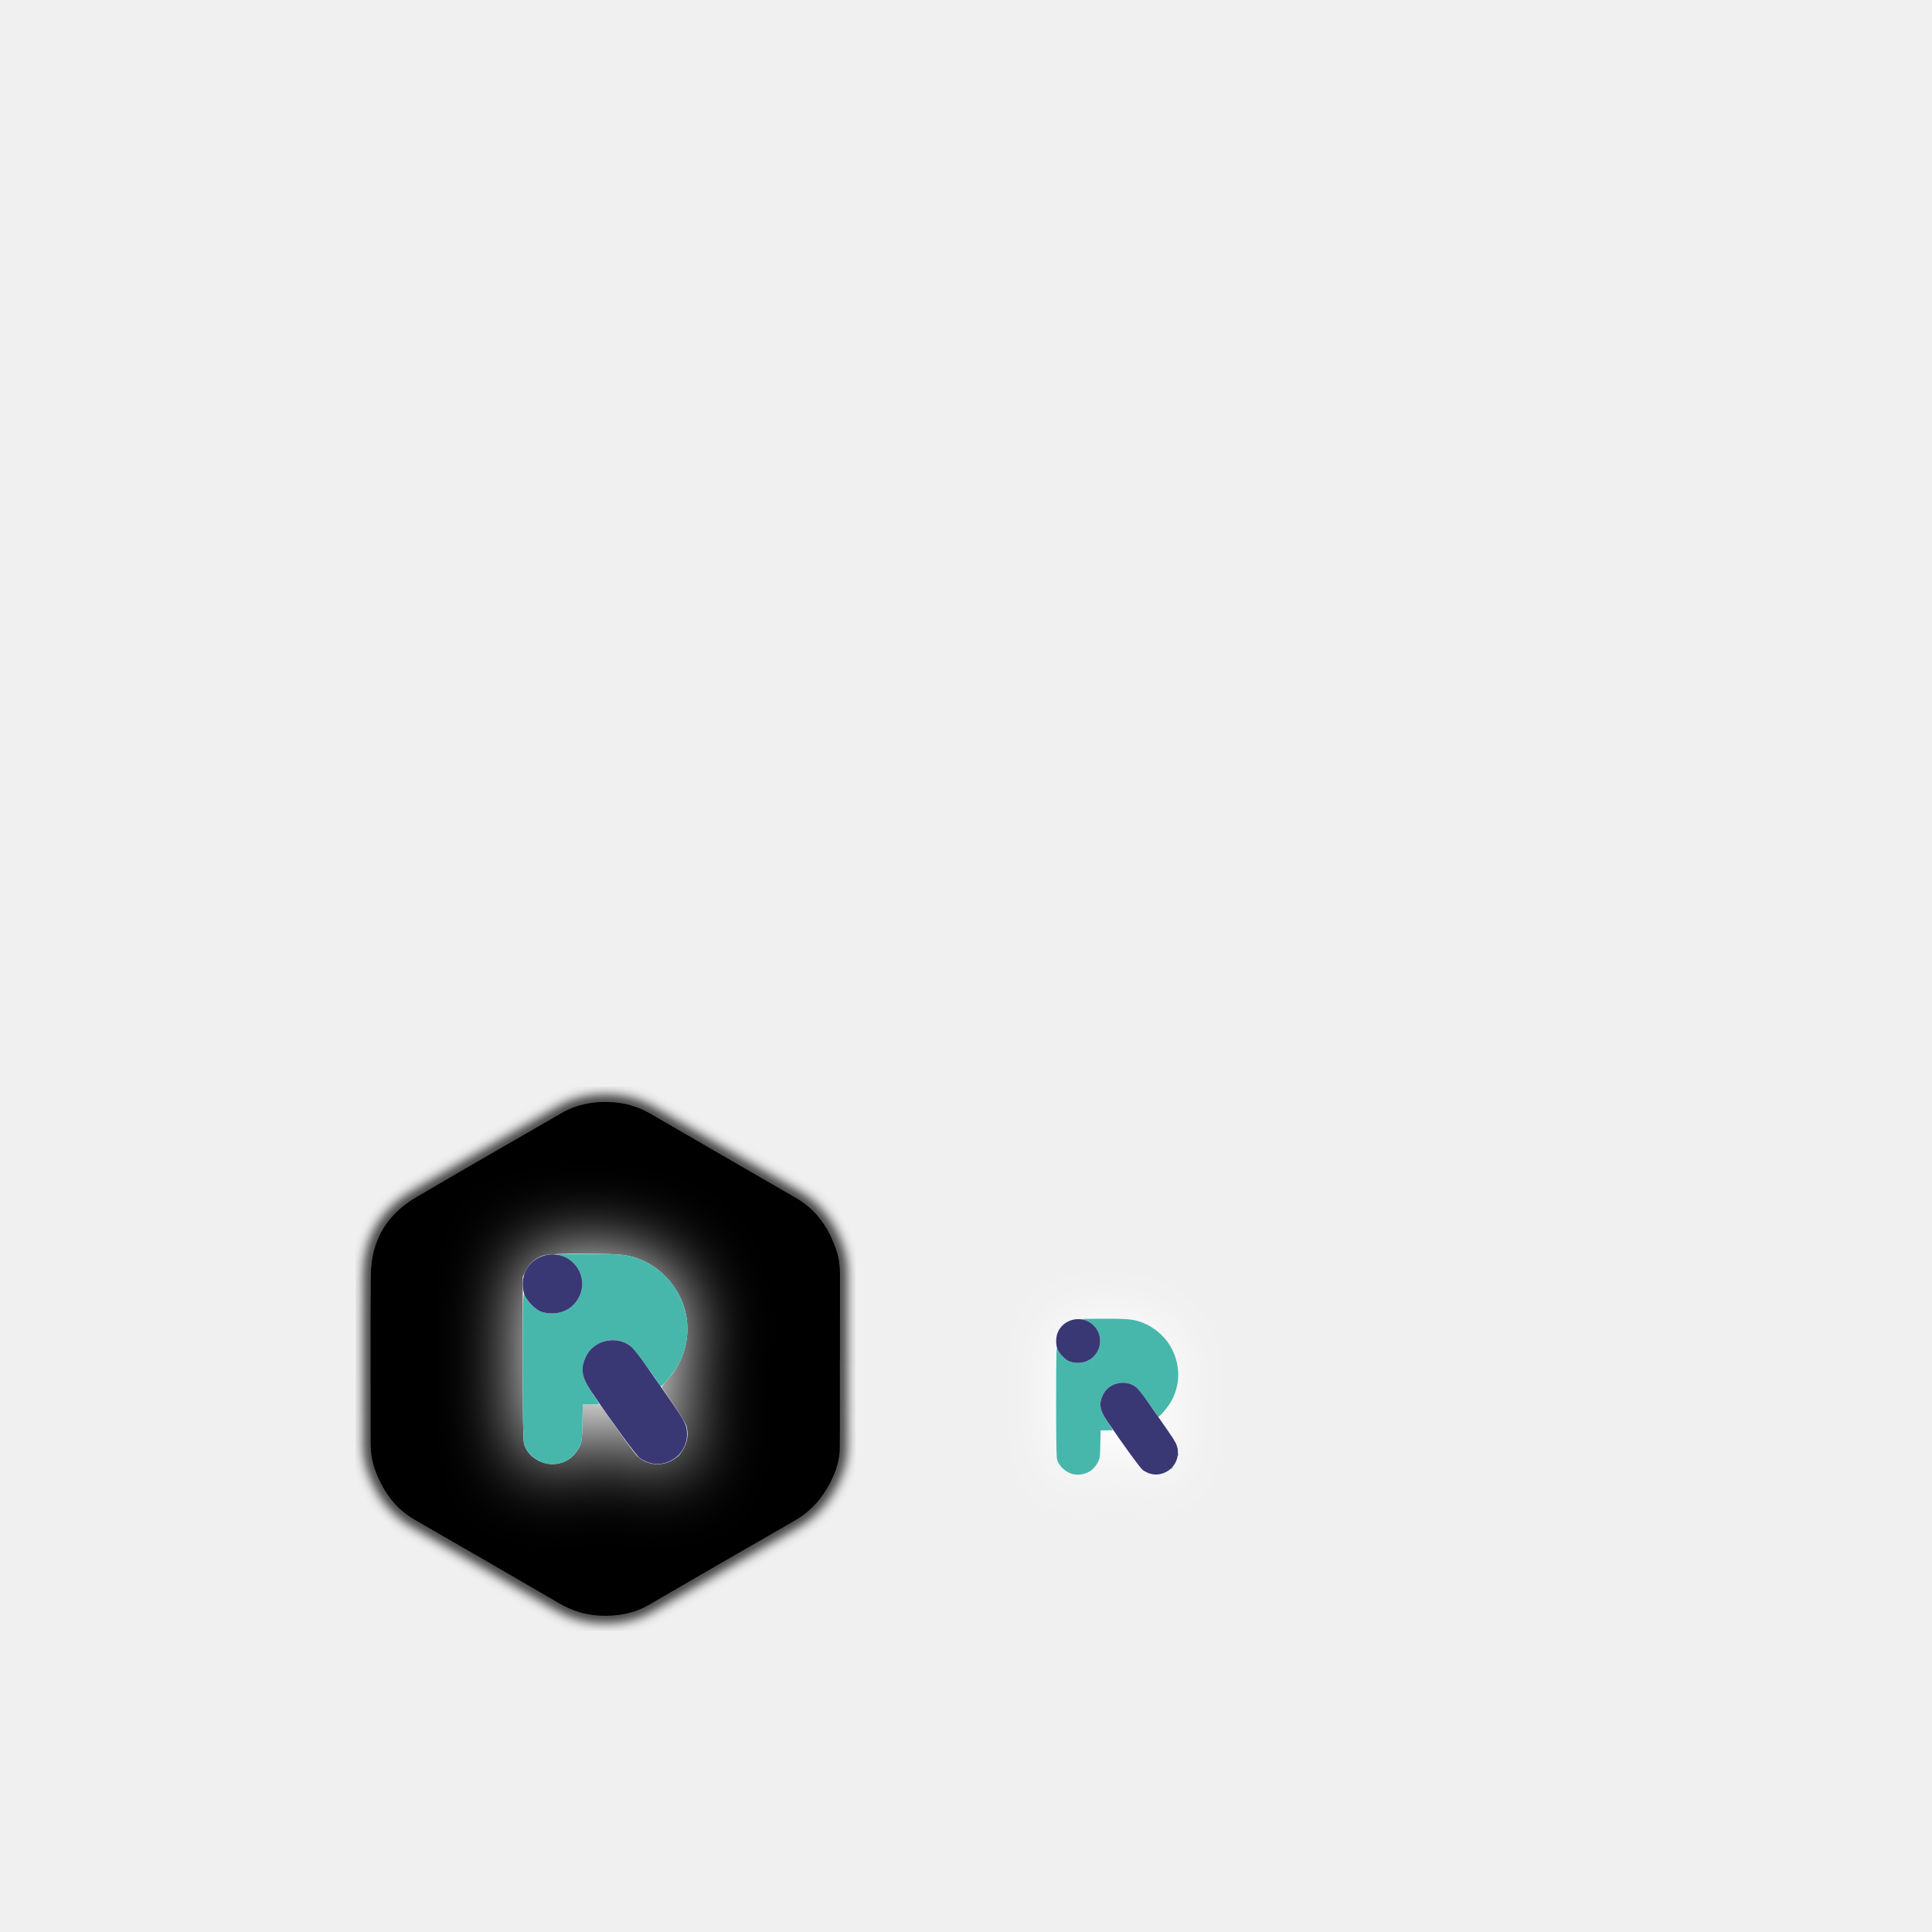
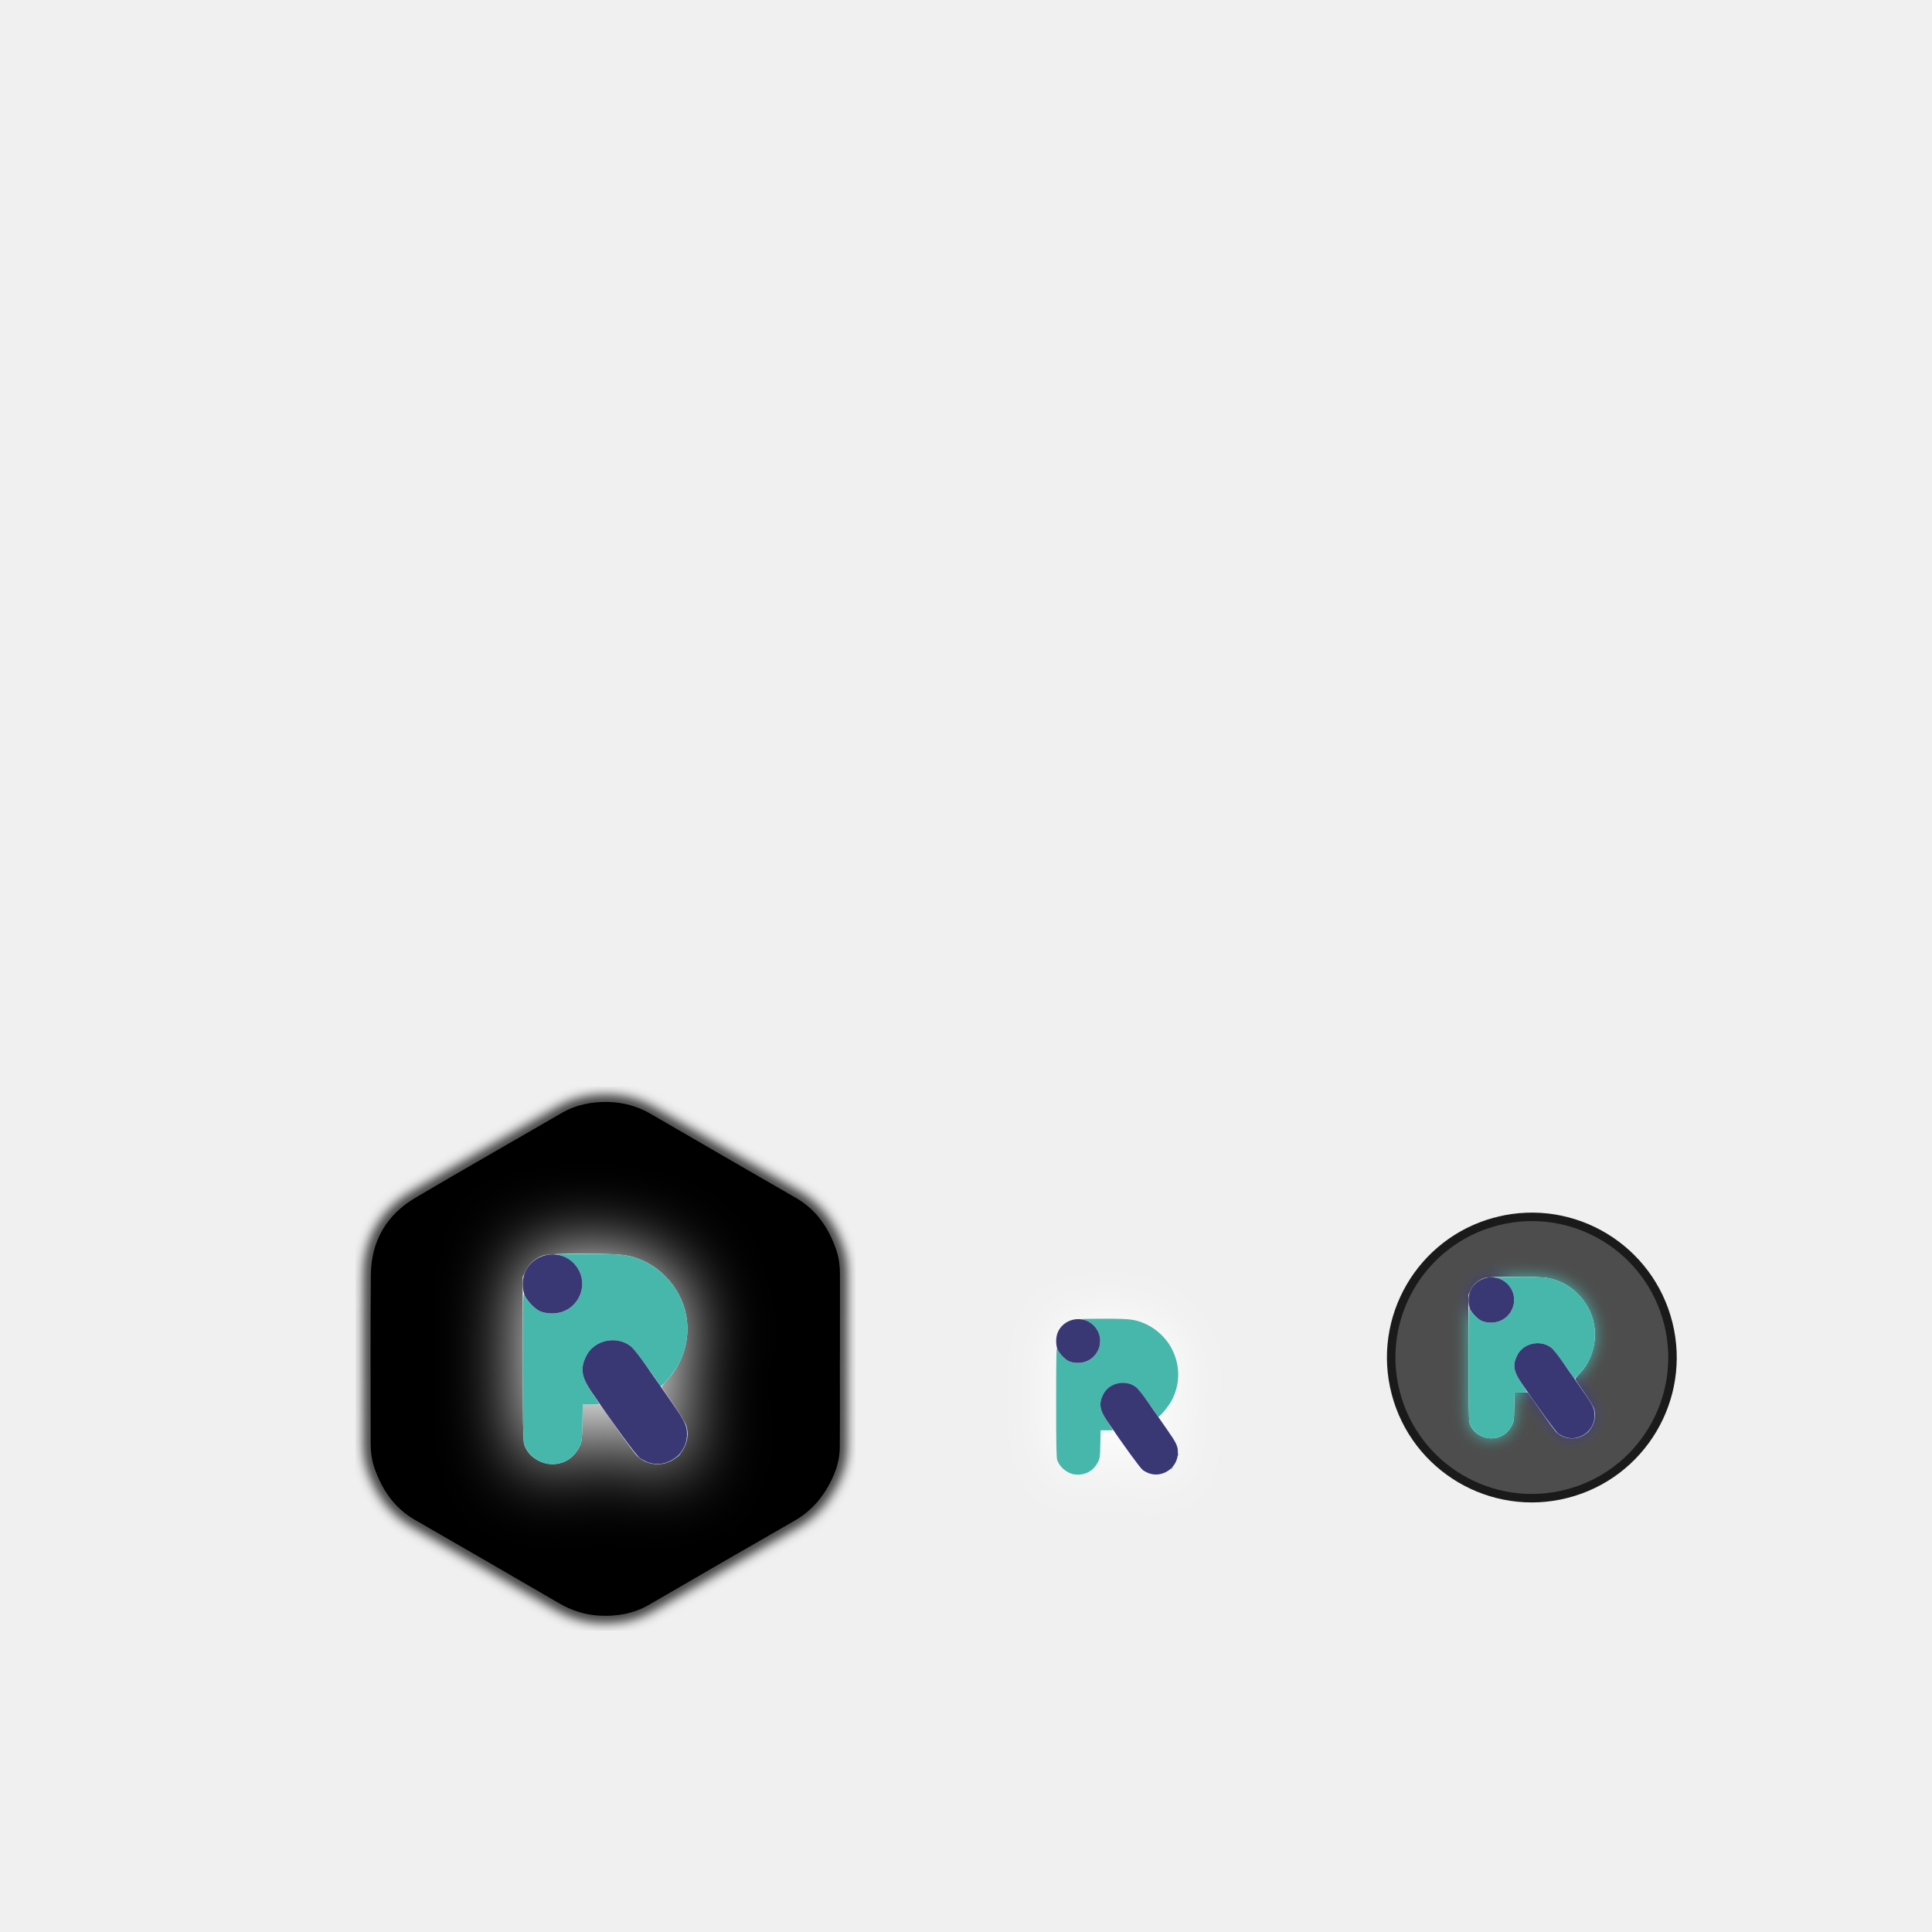
<svg xmlns="http://www.w3.org/2000/svg" width="56.444mm" height="56.444mm" viewBox="0 0 200 200" id="svg3644" version="1.1">
  <defs id="defs3646">
    <filter style="color-interpolation-filters:sRGB" id="filter4308" x="-0.547" width="2.093" y="-0.428" height="1.856">
      <feGaussianBlur stdDeviation="31.366" id="feGaussianBlur4310" />
    </filter>
    <filter style="color-interpolation-filters:sRGB" id="filter42243" x="-0.031" width="1.063" y="-0.029" height="1.057">
      <feGaussianBlur stdDeviation="0.917" id="feGaussianBlur42245" />
+     </filter>
+     <filter style="color-interpolation-filters:sRGB" id="filter2080" x="-0.137" width="1.273" y="-0.107" height="1.214">
+       <feGaussianBlur stdDeviation="7.846" id="feGaussianBlur2082" />
    </filter>
  </defs>
  <g id="layer1" transform="translate(-424.7044,-209.4884)">
    <g id="g42257" transform="matrix(0.4088209,0,0,0.4088209,272.8496,223.6335)">
      <path transform="matrix(1.696278,0,0,1.696278,-66.43277,-301.8662)" id="path3676" d="m 383.529,347.802 c 0.003,-1.205 -0.134,-2.388 -0.513,-3.531 -1.104,-3.334 -2.96,-6.099 -6.07,-7.896 -7.226,-4.175 -14.458,-8.337 -21.667,-12.537 -1.96,-1.143 -4.048,-1.718 -6.292,-1.777 -2.474,-0.064 -4.824,0.383 -7,1.646 -7.277,4.223 -14.599,8.374 -21.843,12.654 -4.319,2.553 -6.592,6.477 -6.646,11.49 -0.088,8.382 -0.021,16.764 -0.027,25.146 -10e-4,1.291 0.158,2.553 0.586,3.77 1.14,3.24 2.981,5.927 6.028,7.682 7.17,4.13 14.342,8.258 21.487,12.428 1.877,1.096 3.855,1.744 6.012,1.861 2.635,0.145 5.141,-0.283 7.461,-1.631 7.229,-4.195 14.459,-8.387 21.712,-12.541 2.023,-1.16 3.585,-2.738 4.772,-4.713 1.146,-1.904 1.953,-3.94 1.973,-6.189 0.037,-4.416 0.011,-8.832 0.011,-13.248 h 0.012 c 0,-4.205 -0.005,-8.41 0.004,-12.614 z" style="clip-rule:evenodd;fill:none;fill-rule:evenodd;stroke:#000000;stroke-width:1.658;stroke-miterlimit:4;stroke-dasharray:none;stroke-opacity:1;filter:url(#filter42243)" />
      <path id="path4486" d="m 584.139,288.102 c 0.006,-2.044 -0.227,-4.051 -0.87,-5.99 -1.873,-5.655 -5.021,-10.346 -10.296,-13.394 -12.257,-7.082 -24.525,-14.142 -36.753,-21.266 -3.325,-1.939 -6.867,-2.914 -10.673,-3.014 -4.197,-0.109 -8.183,0.65 -11.874,2.792 -12.344,7.163 -24.764,14.205 -37.052,21.465 -7.326,4.331 -11.182,10.987 -11.273,19.49 -0.149,14.218 -0.036,28.436 -0.046,42.655 -0.002,2.19 0.268,4.331 0.994,6.395 1.934,5.496 5.057,10.054 10.225,13.031 12.162,7.006 24.328,14.008 36.448,21.081 3.184,1.859 6.539,2.958 10.198,3.157 4.47,0.246 8.721,-0.48 12.656,-2.767 12.262,-7.116 24.526,-14.227 36.83,-21.273 3.432,-1.968 6.081,-4.644 8.095,-7.995 1.944,-3.23 3.313,-6.683 3.347,-10.498 0.063,-7.491 0.018,-14.982 0.018,-22.472 h 0.02 c 0,-7.133 -0.008,-14.266 0.006,-21.397 z" style="clip-rule:evenodd;fill-rule:evenodd;stroke-width:2" />
      <g style="fill:#ffffff;stroke:#000000;stroke-width:0;stroke-miterlimit:4;stroke-dasharray:none;stroke-opacity:1;filter:url(#filter4308)" transform="matrix(0.3030752,0,0,0.3030752,385.4257,91.08588)" id="g7565">
        <g style="fill:#ffffff;stroke:#000000;stroke-width:0;stroke-miterlimit:4;stroke-dasharray:none;stroke-opacity:1" transform="translate(346.6968,610.6922)" id="g7567">
          <path id="path7569" d="m 76.89,196.539 c 6.101,-2.152 10.421,-5.869 13.699,-11.784 2.814,-5.078 2.923,-5.782 3.249,-21.004 L 94.176,148 h 7.194 7.194 l 14.132,20.25 c 7.773,11.137 15.409,21.461 16.969,22.941 11.707,11.107 30.992,8.044 38.718,-6.151 3.376,-6.203 4.215,-13.069 2.336,-19.125 -0.782,-2.521 -5.764,-10.749 -11.07,-18.283 C 164.341,140.098 160,133.682 160,133.374 c 0,-0.308 2.438,-3.254 5.418,-6.547 C 178.41,112.471 184.017,92.966 180.606,74 176.063,48.743 155.418,27.934 130.499,23.495 118.949,21.437 68.307,21.42 61.432,23.471 54.848,25.435 49.26,30.247 46.381,36.429 L 44.02,41.5 l -0.01,67.884 c -0.007,48.651 0.319,68.981 1.151,71.758 3.736,12.47 19.014,19.884 31.73,15.397 z" style="fill:#ffffff;stroke:#000000;stroke-width:0;stroke-miterlimit:4;stroke-dasharray:none;stroke-opacity:1" />
        </g>
      </g>
      <g style="opacity:1;stroke:#000000;stroke-width:0;stroke-miterlimit:4;stroke-dasharray:none;stroke-opacity:1" id="layer1-6" transform="matrix(0.3030752,0,0,0.3030752,385.3986,91.08588)">
        <g style="stroke:#000000;stroke-width:0;stroke-miterlimit:4;stroke-dasharray:none;stroke-opacity:1" id="g6089" transform="translate(346.6968,610.6922)">
          <path style="fill:#fdfdfd;stroke:#000000;stroke-width:0;stroke-miterlimit:4;stroke-dasharray:none;stroke-opacity:1" d="m 76.89,196.539 c 6.101,-2.152 10.421,-5.869 13.699,-11.784 2.814,-5.078 2.923,-5.782 3.249,-21.004 L 94.176,148 h 7.194 7.194 l 14.132,20.25 c 7.773,11.137 15.409,21.461 16.969,22.941 11.707,11.107 30.992,8.044 38.718,-6.151 3.376,-6.203 4.215,-13.069 2.336,-19.125 -0.782,-2.521 -5.764,-10.749 -11.07,-18.283 C 164.341,140.098 160,133.682 160,133.374 c 0,-0.308 2.438,-3.254 5.418,-6.547 C 178.41,112.471 184.017,92.966 180.606,74 176.063,48.743 155.418,27.934 130.499,23.495 118.949,21.437 68.307,21.42 61.432,23.471 54.848,25.435 49.26,30.247 46.381,36.429 L 44.02,41.5 l -0.01,67.884 c -0.007,48.651 0.319,68.981 1.151,71.758 3.736,12.47 19.014,19.884 31.73,15.397 z" id="path6095" />
          <path style="fill:#47b7ac;stroke:none;stroke-width:0;stroke-miterlimit:4;stroke-dasharray:none;stroke-opacity:1" d="m 61.994,197.066 c -7.733,-2.352 -14.758,-8.997 -16.833,-15.924 -0.829,-2.767 -1.148,-21.69 -1.117,-66.258 0.038,-54.379 0.222,-61.886 1.428,-58.499 1.746,4.899 7.821,11.293 13.028,13.713 2.483,1.154 6.276,1.863 10,1.871 23.209,0.047 33.914,-27.617 16.703,-43.166 C 81.644,25.587 78.331,23.991 72.5,22.681 c -1.1,-0.247 9.7,-0.486 24,-0.53 18.416,-0.057 28.333,0.335 33.999,1.344 18.579,3.31 35.889,16.39 44.384,33.539 9.136,18.442 8.956,39.003 -0.499,57.04 -3.898,7.436 -14.944,20.515 -15.688,18.575 -1.598,-4.163 -22.405,-32.059 -25.462,-34.136 -11.96,-8.127 -29.528,-3.954 -35.959,8.542 -5.413,10.519 -4.417,17.634 4.294,30.662 3.537,5.291 6.431,9.769 6.431,9.952 0,0.183 -3.11,0.332 -6.912,0.332 h -6.912 l -0.338,15.75 c -0.327,15.222 -0.435,15.926 -3.249,21.004 -3.278,5.915 -7.598,9.632 -13.699,11.784 -4.408,1.555 -10.776,1.78 -14.897,0.527 z M 174,190.5 c 0.685,-0.825 1.47,-1.5 1.745,-1.5 0.275,0 -0.06,0.675 -0.745,1.5 -0.685,0.825 -1.47,1.5 -1.745,1.5 -0.275,0 0.06,-0.675 0.745,-1.5 z m 7.079,-14.917 c -0.043,-1.054 0.193,-1.645 0.525,-1.312 0.332,0.332 0.368,1.195 0.079,1.917 -0.319,0.798 -0.556,0.561 -0.604,-0.604 z" id="path6093" />
          <path style="fill:#393875;stroke:none;stroke-width:0;stroke-miterlimit:4;stroke-dasharray:none;stroke-opacity:1" d="m 149.222,196.586 c -2.353,-0.765 -5.787,-2.542 -7.631,-3.949 -2.966,-2.263 -22.414,-29.016 -40.226,-55.338 -8.492,-12.549 -9.471,-19.786 -4.089,-30.244 6.552,-12.731 24.61,-16.773 36.401,-8.146 2.223,1.626 8.219,9.147 14.324,17.966 5.775,8.343 15.087,21.713 20.694,29.712 11.097,15.833 12.719,19.318 12.568,27.004 -0.321,16.271 -16.66,27.999 -32.04,22.997 z M 58.5,70.129 C 53.265,67.738 46.43,60.212 45.081,55.355 43.648,50.193 43.791,43.332 45.427,38.748 51.298,22.295 73.19,17.177 85.838,29.301 102.241,45.025 91.274,72.015 68.5,71.968 c -3.661,-0.007 -7.559,-0.725 -10,-1.839 z" id="path6091" />
        </g>
      </g>
    </g>
    <g id="g460" transform="matrix(0.7415002,0,0,0.7415002,60.31686,96.63138)">
      <g id="g428" transform="matrix(0.1239035,0,0,0.1239035,590.461,257.8882)" style="fill:#ffffff;stroke:#000000;stroke-width:0;stroke-miterlimit:4;stroke-dasharray:none;stroke-opacity:1;filter:url(#filter4308)">
        <g id="g426" transform="translate(346.6968,610.6922)" style="fill:#ffffff;stroke:#000000;stroke-width:0;stroke-miterlimit:4;stroke-dasharray:none;stroke-opacity:1">
          <path style="fill:#ffffff;stroke:#000000;stroke-width:0;stroke-miterlimit:4;stroke-dasharray:none;stroke-opacity:1" d="m 76.89,196.539 c 6.101,-2.152 10.421,-5.869 13.699,-11.784 2.814,-5.078 2.923,-5.782 3.249,-21.004 L 94.176,148 h 7.194 7.194 l 14.132,20.25 c 7.773,11.137 15.409,21.461 16.969,22.941 11.707,11.107 30.992,8.044 38.718,-6.151 3.376,-6.203 4.215,-13.069 2.336,-19.125 -0.782,-2.521 -5.764,-10.749 -11.07,-18.283 C 164.341,140.098 160,133.682 160,133.374 c 0,-0.308 2.438,-3.254 5.418,-6.547 C 178.41,112.471 184.017,92.966 180.606,74 176.063,48.743 155.418,27.934 130.499,23.495 118.949,21.437 68.307,21.42 61.432,23.471 54.848,25.435 49.26,30.247 46.381,36.429 L 44.02,41.5 l -0.01,67.884 c -0.007,48.651 0.319,68.981 1.151,71.758 3.736,12.47 19.014,19.884 31.73,15.397 z" id="path424" />
        </g>
      </g>
      <g transform="matrix(0.1239035,0,0,0.1239035,590.4499,257.8882)" id="g438" style="opacity:1;stroke:#000000;stroke-width:0;stroke-miterlimit:4;stroke-dasharray:none;stroke-opacity:1">
        <g transform="translate(346.6968,610.6922)" id="g436" style="stroke:#000000;stroke-width:0;stroke-miterlimit:4;stroke-dasharray:none;stroke-opacity:1">
          <path id="path430" d="m 76.89,196.539 c 6.101,-2.152 10.421,-5.869 13.699,-11.784 2.814,-5.078 2.923,-5.782 3.249,-21.004 L 94.176,148 h 7.194 7.194 l 14.132,20.25 c 7.773,11.137 15.409,21.461 16.969,22.941 11.707,11.107 30.992,8.044 38.718,-6.151 3.376,-6.203 4.215,-13.069 2.336,-19.125 -0.782,-2.521 -5.764,-10.749 -11.07,-18.283 C 164.341,140.098 160,133.682 160,133.374 c 0,-0.308 2.438,-3.254 5.418,-6.547 C 178.41,112.471 184.017,92.966 180.606,74 176.063,48.743 155.418,27.934 130.499,23.495 118.949,21.437 68.307,21.42 61.432,23.471 54.848,25.435 49.26,30.247 46.381,36.429 L 44.02,41.5 l -0.01,67.884 c -0.007,48.651 0.319,68.981 1.151,71.758 3.736,12.47 19.014,19.884 31.73,15.397 z" style="fill:#fdfdfd;stroke:#000000;stroke-width:0;stroke-miterlimit:4;stroke-dasharray:none;stroke-opacity:1" />
          <path id="path432" d="m 61.994,197.066 c -7.733,-2.352 -14.758,-8.997 -16.833,-15.924 -0.829,-2.767 -1.148,-21.69 -1.117,-66.258 0.038,-54.379 0.222,-61.886 1.428,-58.499 1.746,4.899 7.821,11.293 13.028,13.713 2.483,1.154 6.276,1.863 10,1.871 23.209,0.047 33.914,-27.617 16.703,-43.166 C 81.644,25.587 78.331,23.991 72.5,22.681 c -1.1,-0.247 9.7,-0.486 24,-0.53 18.416,-0.057 28.333,0.335 33.999,1.344 18.579,3.31 35.889,16.39 44.384,33.539 9.136,18.442 8.956,39.003 -0.499,57.04 -3.898,7.436 -14.944,20.515 -15.688,18.575 -1.598,-4.163 -22.405,-32.059 -25.462,-34.136 -11.96,-8.127 -29.528,-3.954 -35.959,8.542 -5.413,10.519 -4.417,17.634 4.294,30.662 3.537,5.291 6.431,9.769 6.431,9.952 0,0.183 -3.11,0.332 -6.912,0.332 h -6.912 l -0.338,15.75 c -0.327,15.222 -0.435,15.926 -3.249,21.004 -3.278,5.915 -7.598,9.632 -13.699,11.784 -4.408,1.555 -10.776,1.78 -14.897,0.527 z M 174,190.5 c 0.685,-0.825 1.47,-1.5 1.745,-1.5 0.275,0 -0.06,0.675 -0.745,1.5 -0.685,0.825 -1.47,1.5 -1.745,1.5 -0.275,0 0.06,-0.675 0.745,-1.5 z m 7.079,-14.917 c -0.043,-1.054 0.193,-1.645 0.525,-1.312 0.332,0.332 0.368,1.195 0.079,1.917 -0.319,0.798 -0.556,0.561 -0.604,-0.604 z" style="fill:#47b7ac;stroke:none;stroke-width:0;stroke-miterlimit:4;stroke-dasharray:none;stroke-opacity:1" />
          <path id="path434" d="m 149.222,196.586 c -2.353,-0.765 -5.787,-2.542 -7.631,-3.949 -2.966,-2.263 -22.414,-29.016 -40.226,-55.338 -8.492,-12.549 -9.471,-19.786 -4.089,-30.244 6.552,-12.731 24.61,-16.773 36.401,-8.146 2.223,1.626 8.219,9.147 14.324,17.966 5.775,8.343 15.087,21.713 20.694,29.712 11.097,15.833 12.719,19.318 12.568,27.004 -0.321,16.271 -16.66,27.999 -32.04,22.997 z M 58.5,70.129 C 53.265,67.738 46.43,60.212 45.081,55.355 43.648,50.193 43.791,43.332 45.427,38.748 51.298,22.295 73.19,17.177 85.838,29.301 102.241,45.025 91.274,72.015 68.5,71.968 c -3.661,-0.007 -7.559,-0.725 -10,-1.839 z" style="fill:#393875;stroke:none;stroke-width:0;stroke-miterlimit:4;stroke-dasharray:none;stroke-opacity:1" />
        </g>
      </g>
    </g>
+     <g id="g2095" transform="translate(-24.52777)">
+       <path d="m 604.472,336.298 a 14.12,14.12 0 0 1 17.037,10.305 14.12,14.12 0 0 1 -10.205,17.096 14.12,14.12 0 0 1 -17.156,-10.106 14.12,14.12 0 0 1 10.006,-17.214" id="path2028" style="opacity:1;fill:#4d4d4d;fill-opacity:1;stroke:#1a1a1a;stroke-width:1.756;stroke-linecap:round;stroke-linejoin:round;stroke-miterlimit:4;stroke-dasharray:none;stroke-dashoffset:0;stroke-opacity:1;paint-order:stroke fill markers" />
+       <g transform="matrix(0.09513767,0,0,0.09513767,564.0782,281.4604)" id="g2038" style="opacity:1;stroke:#000000;stroke-width:0;stroke-miterlimit:4;stroke-dasharray:none;stroke-opacity:1;filter:url(#filter2080)">
+         <g transform="translate(346.6968,610.6922)" id="g2036" style="stroke:#000000;stroke-width:0;stroke-miterlimit:4;stroke-dasharray:none;stroke-opacity:1">
+           <path id="path2030" d="m 76.89,196.539 c 6.101,-2.152 10.421,-5.869 13.699,-11.784 2.814,-5.078 2.923,-5.782 3.249,-21.004 L 94.176,148 h 7.194 7.194 l 14.132,20.25 c 7.773,11.137 15.409,21.461 16.969,22.941 11.707,11.107 30.992,8.044 38.718,-6.151 3.376,-6.203 4.215,-13.069 2.336,-19.125 -0.782,-2.521 -5.764,-10.749 -11.07,-18.283 C 164.341,140.098 160,133.682 160,133.374 c 0,-0.308 2.438,-3.254 5.418,-6.547 C 178.41,112.471 184.017,92.966 180.606,74 176.063,48.743 155.418,27.934 130.499,23.495 118.949,21.437 68.307,21.42 61.432,23.471 54.848,25.435 49.26,30.247 46.381,36.429 L 44.02,41.5 l -0.01,67.884 c -0.007,48.651 0.319,68.981 1.151,71.758 3.736,12.47 19.014,19.884 31.73,15.397 z" style="fill:#fdfdfd;stroke:#000000;stroke-width:0;stroke-miterlimit:4;stroke-dasharray:none;stroke-opacity:1" />
+           <path id="path2032" d="m 61.994,197.066 c -7.733,-2.352 -14.758,-8.997 -16.833,-15.924 -0.829,-2.767 -1.148,-21.69 -1.117,-66.258 0.038,-54.379 0.222,-61.886 1.428,-58.499 1.746,4.899 7.821,11.293 13.028,13.713 2.483,1.154 6.276,1.863 10,1.871 23.209,0.047 33.914,-27.617 16.703,-43.166 C 81.644,25.587 78.331,23.991 72.5,22.681 c -1.1,-0.247 9.7,-0.486 24,-0.53 18.416,-0.057 28.333,0.335 33.999,1.344 18.579,3.31 35.889,16.39 44.384,33.539 9.136,18.442 8.956,39.003 -0.499,57.04 -3.898,7.436 -14.944,20.515 -15.688,18.575 -1.598,-4.163 -22.405,-32.059 -25.462,-34.136 -11.96,-8.127 -29.528,-3.954 -35.959,8.542 -5.413,10.519 -4.417,17.634 4.294,30.662 3.537,5.291 6.431,9.769 6.431,9.952 0,0.183 -3.11,0.332 -6.912,0.332 h -6.912 l -0.338,15.75 c -0.327,15.222 -0.435,15.926 -3.249,21.004 -3.278,5.915 -7.598,9.632 -13.699,11.784 -4.408,1.555 -10.776,1.78 -14.897,0.527 z M 174,190.5 c 0.685,-0.825 1.47,-1.5 1.745,-1.5 0.275,0 -0.06,0.675 -0.745,1.5 -0.685,0.825 -1.47,1.5 -1.745,1.5 -0.275,0 0.06,-0.675 0.745,-1.5 z m 7.079,-14.917 c -0.043,-1.054 0.193,-1.645 0.525,-1.312 0.332,0.332 0.368,1.195 0.079,1.917 -0.319,0.798 -0.556,0.561 -0.604,-0.604 z" style="fill:#47b7ac;stroke:none;stroke-width:0;stroke-miterlimit:4;stroke-dasharray:none;stroke-opacity:1" />
+           <path id="path2034" d="m 149.222,196.586 c -2.353,-0.765 -5.787,-2.542 -7.631,-3.949 -2.966,-2.263 -22.414,-29.016 -40.226,-55.338 -8.492,-12.549 -9.471,-19.786 -4.089,-30.244 6.552,-12.731 24.61,-16.773 36.401,-8.146 2.223,1.626 8.219,9.147 14.324,17.966 5.775,8.343 15.087,21.713 20.694,29.712 11.097,15.833 12.719,19.318 12.568,27.004 -0.321,16.271 -16.66,27.999 -32.04,22.997 z M 58.5,70.129 C 53.265,67.738 46.43,60.212 45.081,55.355 43.648,50.193 43.791,43.332 45.427,38.748 51.298,22.295 73.19,17.177 85.838,29.301 102.241,45.025 91.274,72.015 68.5,71.968 c -3.661,-0.007 -7.559,-0.725 -10,-1.839 z" style="fill:#393875;stroke:none;stroke-width:0;stroke-miterlimit:4;stroke-dasharray:none;stroke-opacity:1" />
+         </g>
+       </g>
+       <g style="opacity:1;stroke:#000000;stroke-width:0;stroke-miterlimit:4;stroke-dasharray:none;stroke-opacity:1" id="g2016" transform="matrix(0.09513767,0,0,0.09513767,564.0782,281.4604)">
+         <g style="stroke:#000000;stroke-width:0;stroke-miterlimit:4;stroke-dasharray:none;stroke-opacity:1" id="g2014" transform="translate(346.6968,610.6922)">
+           <path style="fill:#fdfdfd;stroke:#000000;stroke-width:0;stroke-miterlimit:4;stroke-dasharray:none;stroke-opacity:1" d="m 76.89,196.539 c 6.101,-2.152 10.421,-5.869 13.699,-11.784 2.814,-5.078 2.923,-5.782 3.249,-21.004 L 94.176,148 h 7.194 7.194 l 14.132,20.25 c 7.773,11.137 15.409,21.461 16.969,22.941 11.707,11.107 30.992,8.044 38.718,-6.151 3.376,-6.203 4.215,-13.069 2.336,-19.125 -0.782,-2.521 -5.764,-10.749 -11.07,-18.283 C 164.341,140.098 160,133.682 160,133.374 c 0,-0.308 2.438,-3.254 5.418,-6.547 C 178.41,112.471 184.017,92.966 180.606,74 176.063,48.743 155.418,27.934 130.499,23.495 118.949,21.437 68.307,21.42 61.432,23.471 54.848,25.435 49.26,30.247 46.381,36.429 L 44.02,41.5 l -0.01,67.884 c -0.007,48.651 0.319,68.981 1.151,71.758 3.736,12.47 19.014,19.884 31.73,15.397 z" id="path2008" />
+           <path style="fill:#47b7ac;stroke:none;stroke-width:0;stroke-miterlimit:4;stroke-dasharray:none;stroke-opacity:1" d="m 61.994,197.066 c -7.733,-2.352 -14.758,-8.997 -16.833,-15.924 -0.829,-2.767 -1.148,-21.69 -1.117,-66.258 0.038,-54.379 0.222,-61.886 1.428,-58.499 1.746,4.899 7.821,11.293 13.028,13.713 2.483,1.154 6.276,1.863 10,1.871 23.209,0.047 33.914,-27.617 16.703,-43.166 C 81.644,25.587 78.331,23.991 72.5,22.681 c -1.1,-0.247 9.7,-0.486 24,-0.53 18.416,-0.057 28.333,0.335 33.999,1.344 18.579,3.31 35.889,16.39 44.384,33.539 9.136,18.442 8.956,39.003 -0.499,57.04 -3.898,7.436 -14.944,20.515 -15.688,18.575 -1.598,-4.163 -22.405,-32.059 -25.462,-34.136 -11.96,-8.127 -29.528,-3.954 -35.959,8.542 -5.413,10.519 -4.417,17.634 4.294,30.662 3.537,5.291 6.431,9.769 6.431,9.952 0,0.183 -3.11,0.332 -6.912,0.332 h -6.912 l -0.338,15.75 c -0.327,15.222 -0.435,15.926 -3.249,21.004 -3.278,5.915 -7.598,9.632 -13.699,11.784 -4.408,1.555 -10.776,1.78 -14.897,0.527 z M 174,190.5 c 0.685,-0.825 1.47,-1.5 1.745,-1.5 0.275,0 -0.06,0.675 -0.745,1.5 -0.685,0.825 -1.47,1.5 -1.745,1.5 -0.275,0 0.06,-0.675 0.745,-1.5 z m 7.079,-14.917 c -0.043,-1.054 0.193,-1.645 0.525,-1.312 0.332,0.332 0.368,1.195 0.079,1.917 -0.319,0.798 -0.556,0.561 -0.604,-0.604 z" id="path2010" />
+           <path style="fill:#393875;stroke:none;stroke-width:0;stroke-miterlimit:4;stroke-dasharray:none;stroke-opacity:1" d="m 149.222,196.586 c -2.353,-0.765 -5.787,-2.542 -7.631,-3.949 -2.966,-2.263 -22.414,-29.016 -40.226,-55.338 -8.492,-12.549 -9.471,-19.786 -4.089,-30.244 6.552,-12.731 24.61,-16.773 36.401,-8.146 2.223,1.626 8.219,9.147 14.324,17.966 5.775,8.343 15.087,21.713 20.694,29.712 11.097,15.833 12.719,19.318 12.568,27.004 -0.321,16.271 -16.66,27.999 -32.04,22.997 z M 58.5,70.129 C 53.265,67.738 46.43,60.212 45.081,55.355 43.648,50.193 43.791,43.332 45.427,38.748 51.298,22.295 73.19,17.177 85.838,29.301 102.241,45.025 91.274,72.015 68.5,71.968 c -3.661,-0.007 -7.559,-0.725 -10,-1.839 z" id="path2012" />
+         </g>
+       </g>
+     </g>
  </g>
</svg>
